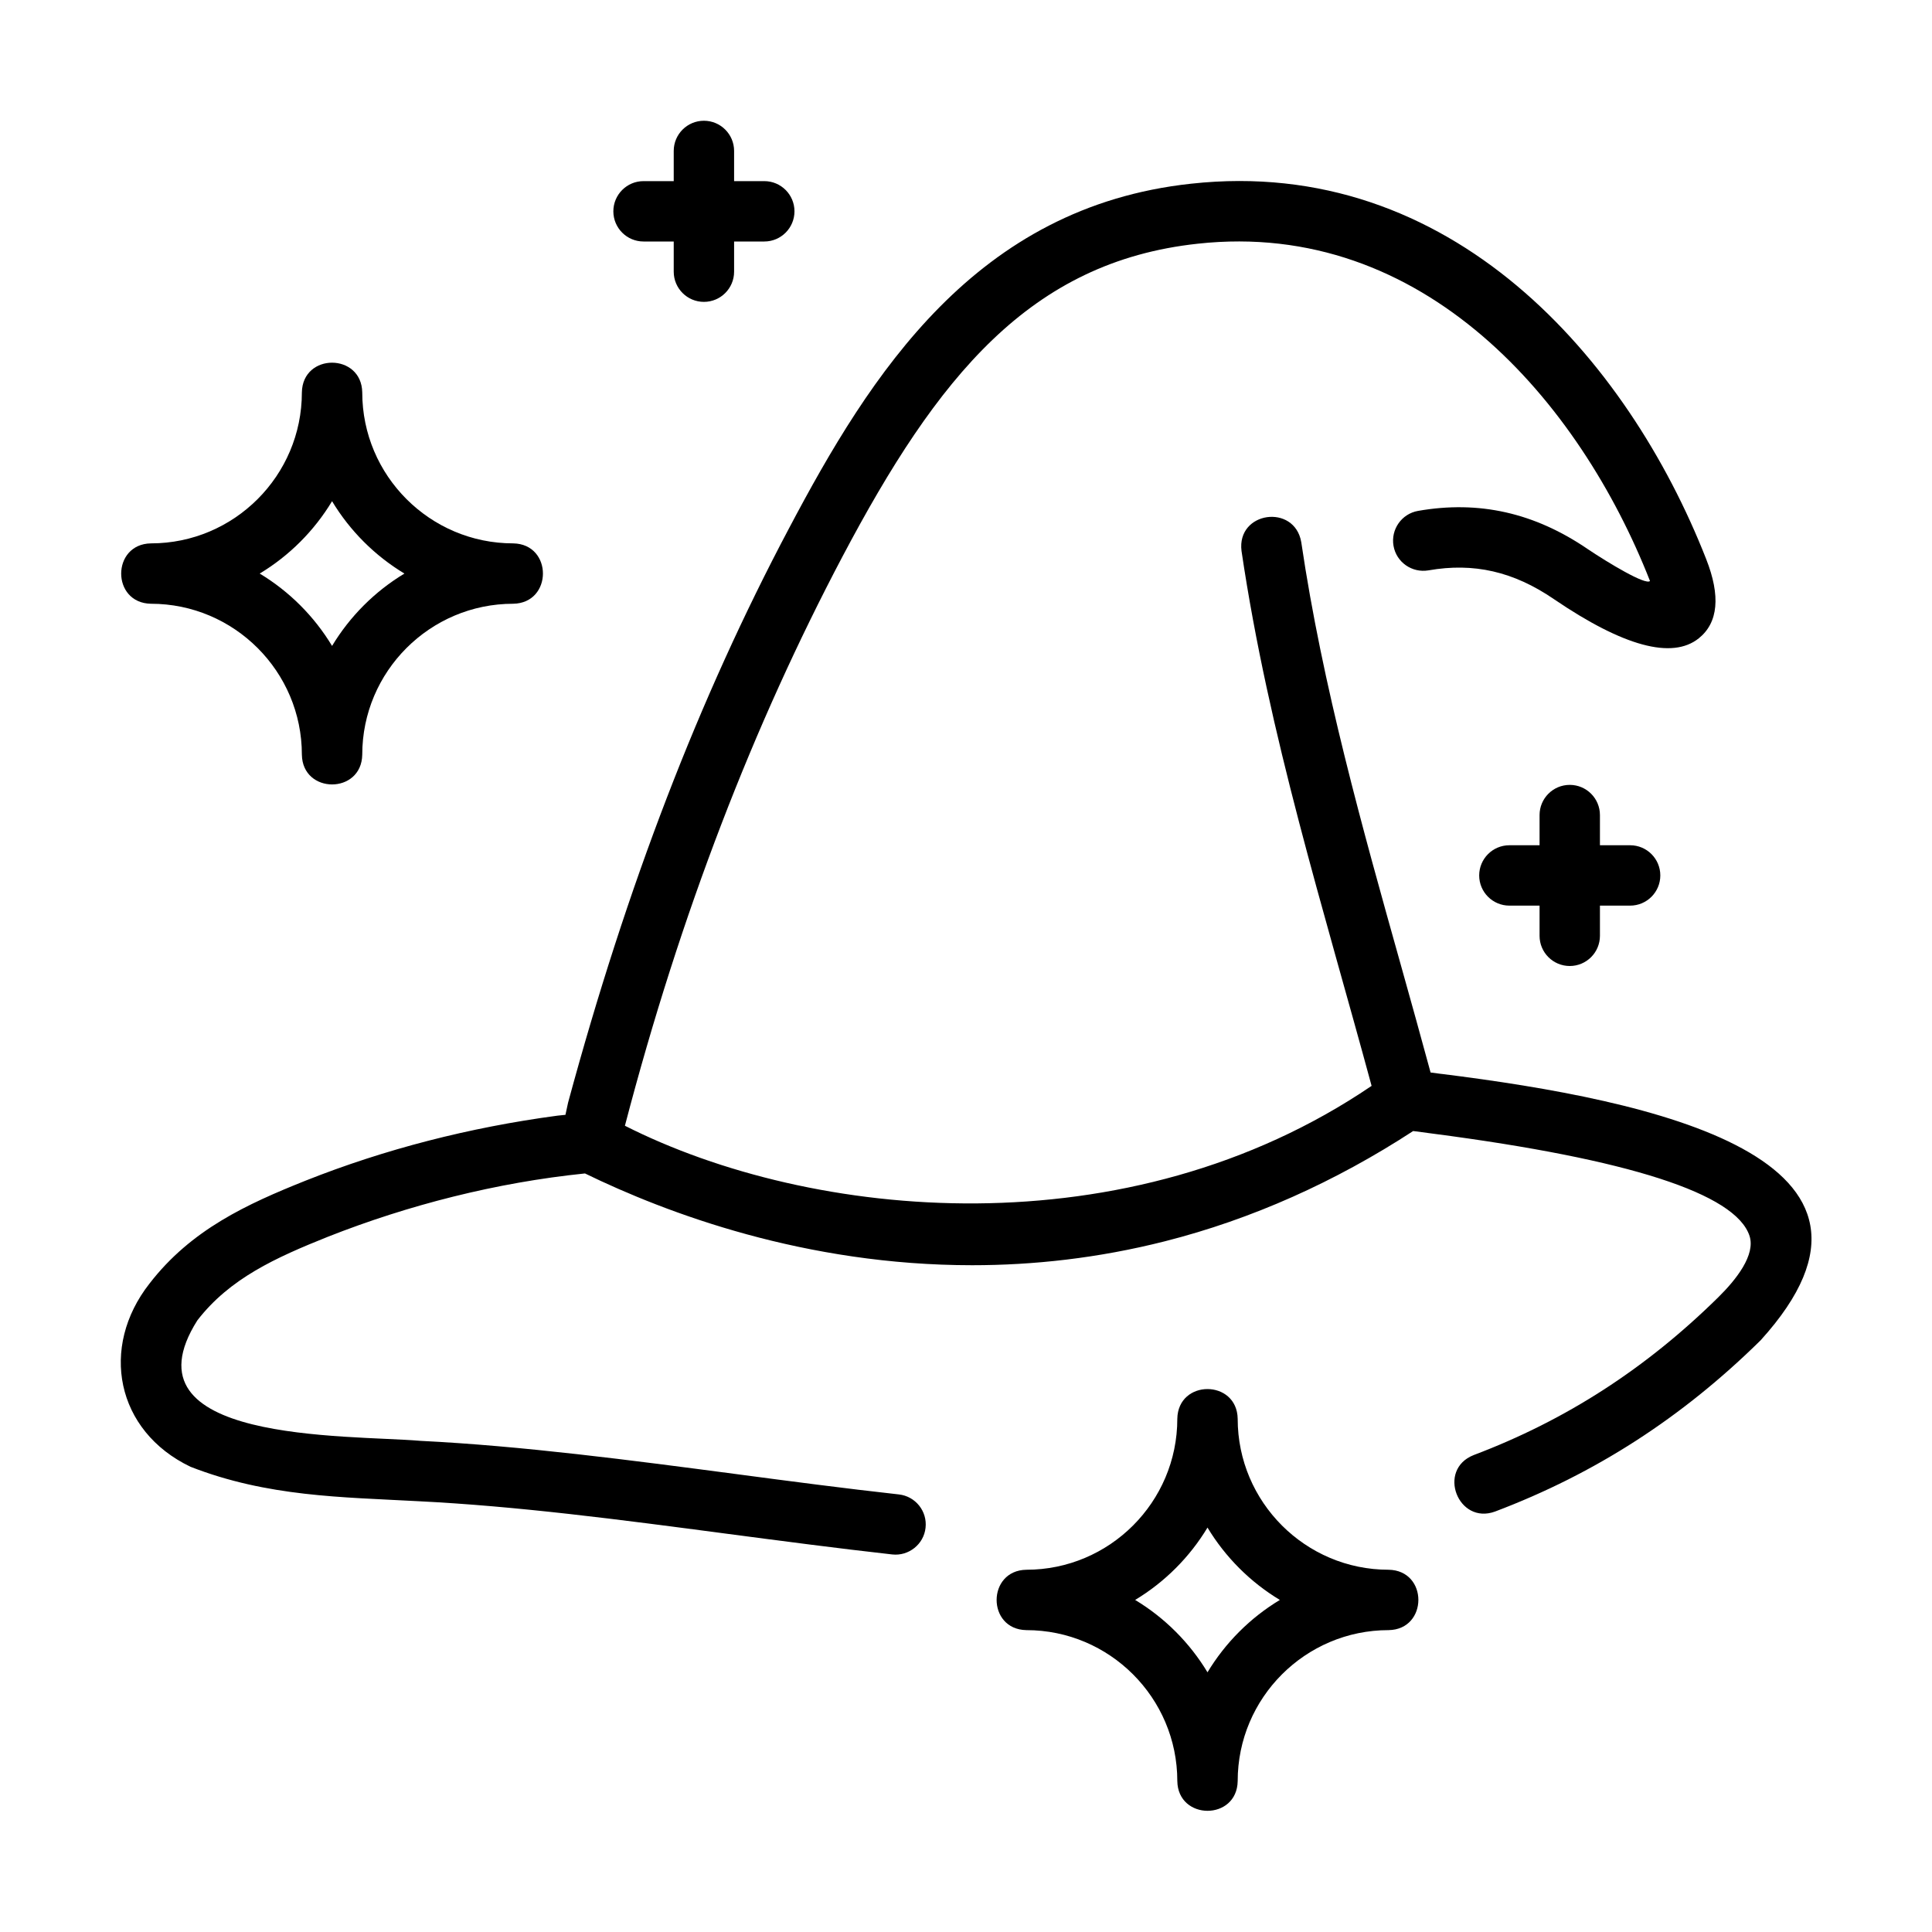
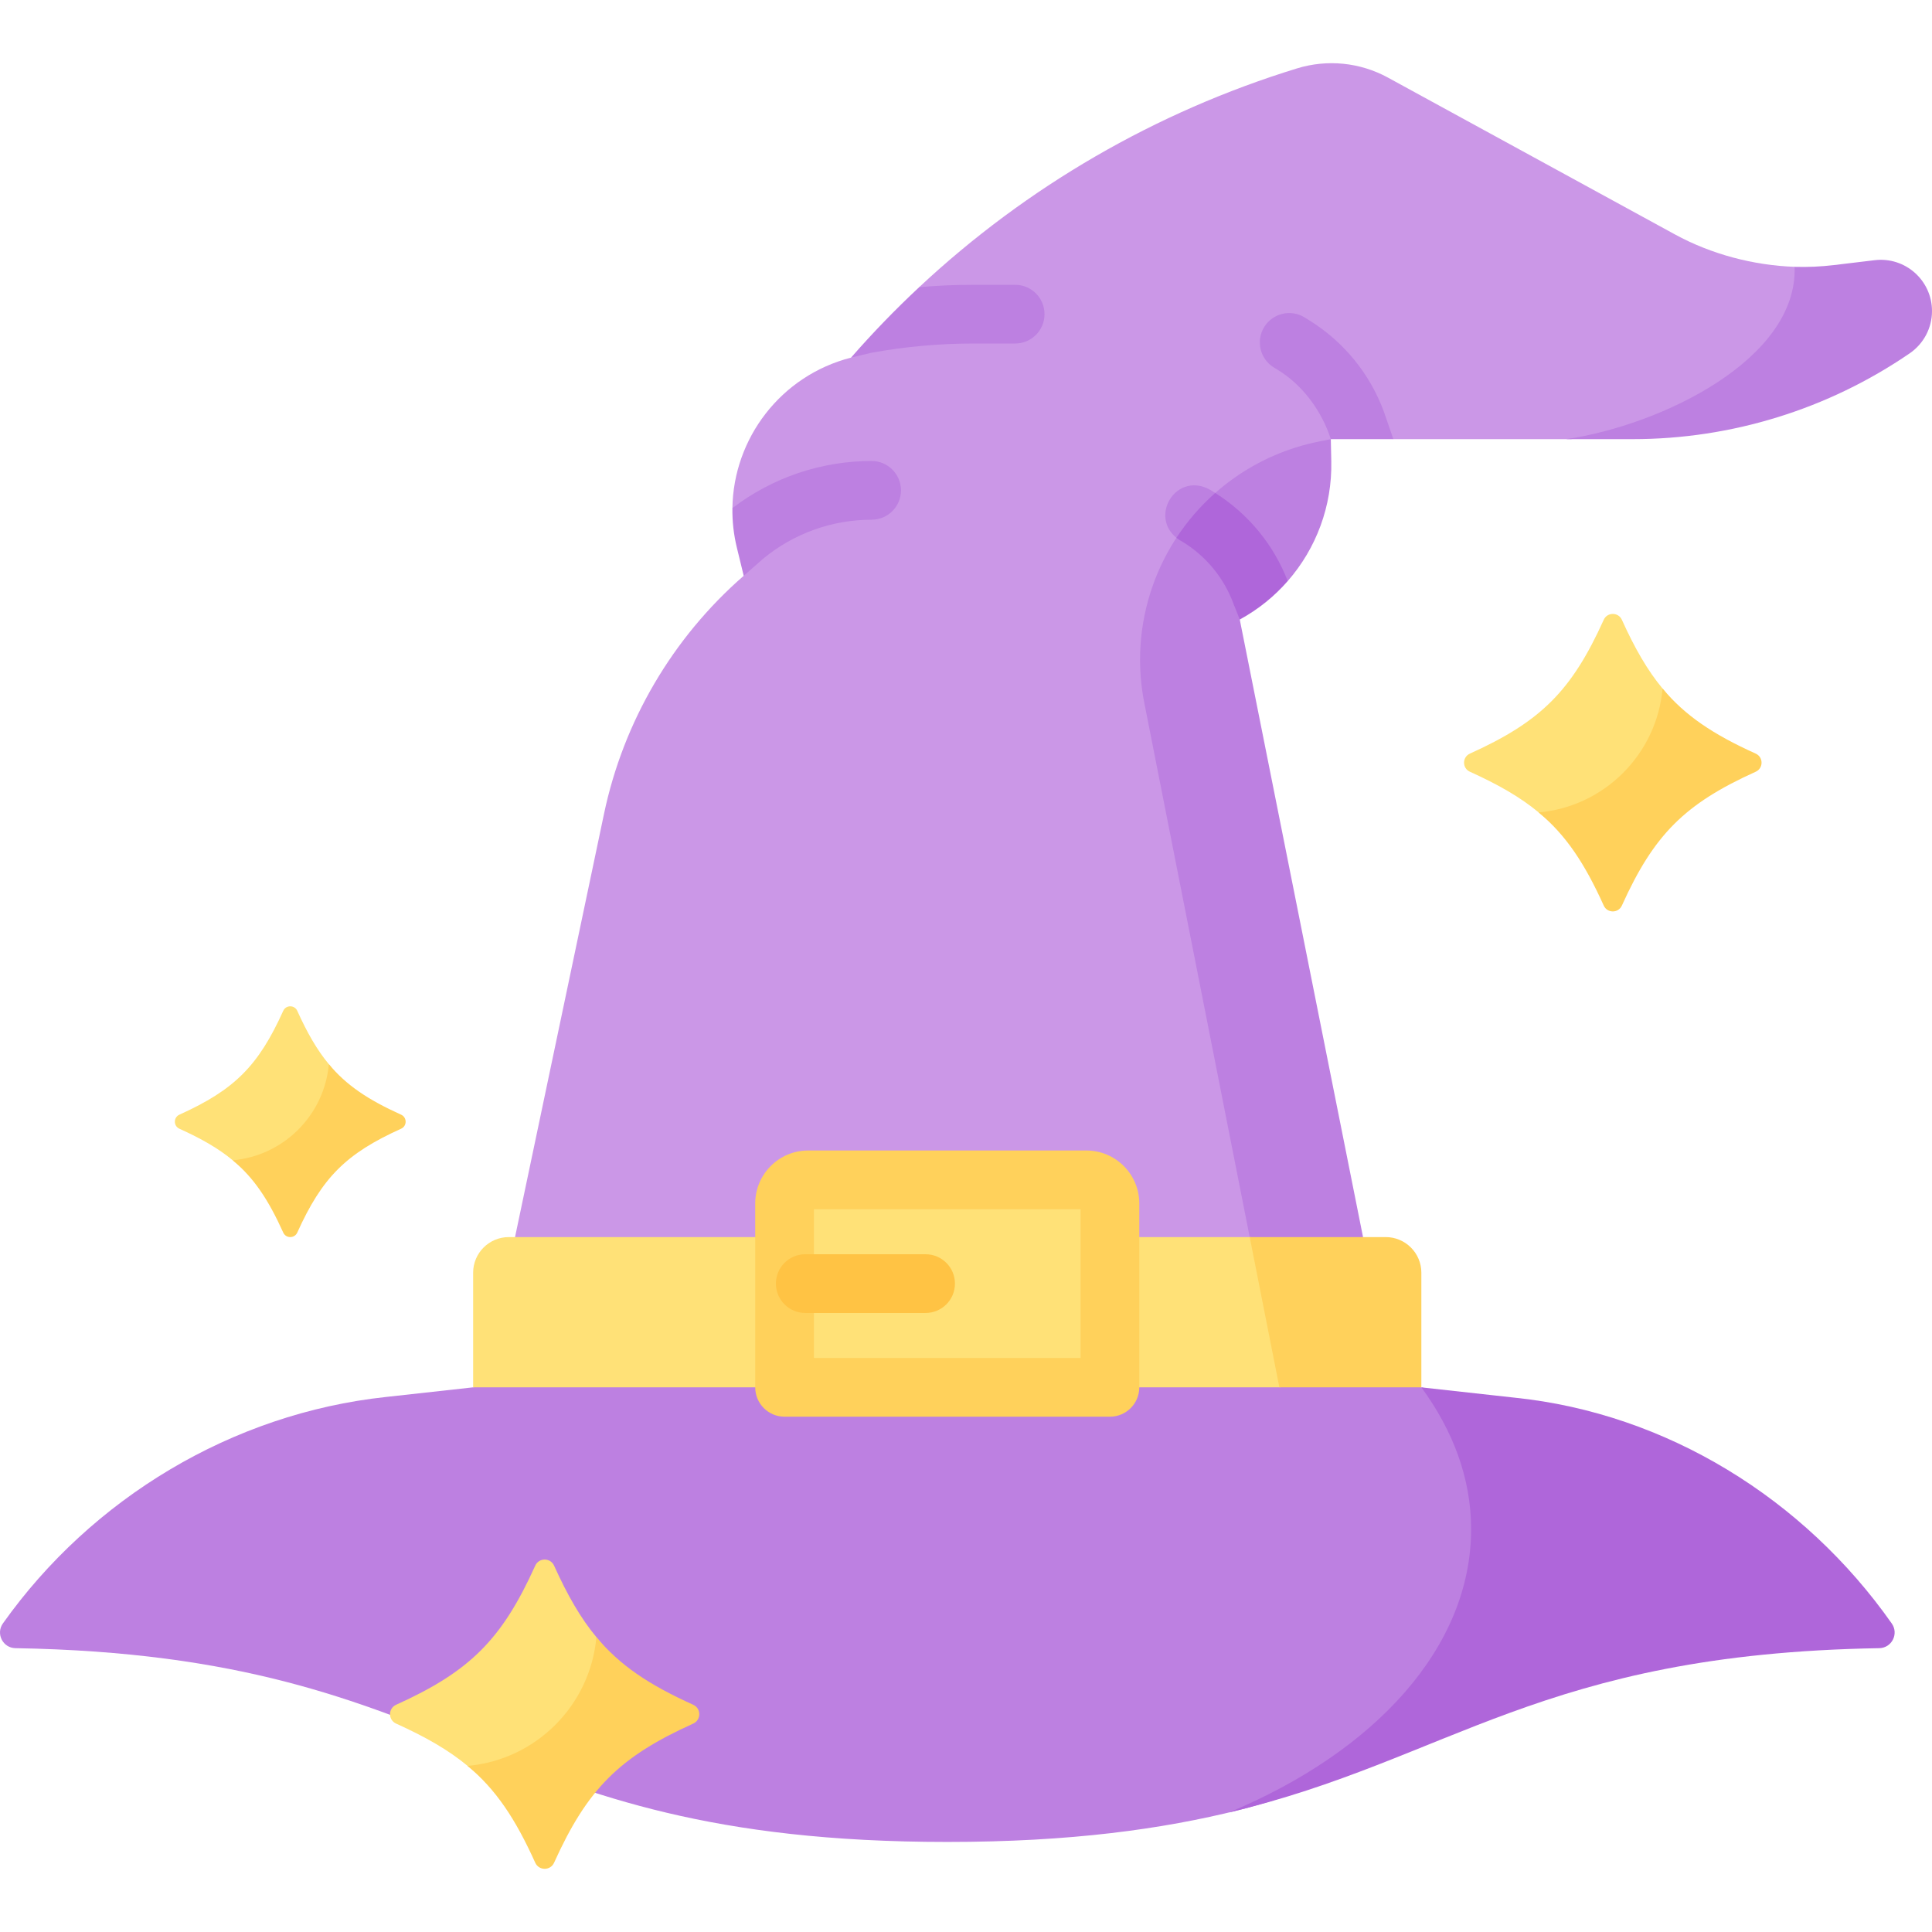
- <svg xmlns="http://www.w3.org/2000/svg" id="Line" viewBox="0 0 64 64">
-   <path d="m23.318 10c.552 0 1-.448 1-1v-1h1c.552 0 1-.448 1-1s-.448-1-1-1h-1v-1c0-.552-.448-1-1-1s-1 .448-1 1v1h-1c-.552 0-1 .448-1 1s.448 1 1 1h1v1c0 .552.448 1 1 1z" />
-   <path d="m52 32c.552 0 1-.448 1-1v-1h1c.552 0 1-.448 1-1s-.448-1-1-1h-1v-1c0-.552-.448-1-1-1s-1 .448-1 1v1h-1c-.552 0-1 .448-1 1s.448 1 1 1h1v1c0 .552.448 1 1 1z" />
-   <path d="m5 20c2.757 0 5 2.243 5 5 .021 1.311 1.977 1.317 2-0 0-2.757 2.243-5 5-5 1.311-.021 1.317-1.977-0-2-2.757 0-5-2.243-5-5-.021-1.311-1.977-1.317-2 0 0 2.757-2.243 5-5 5-1.311.021-1.317 1.977 0 2zm6-3.397c.591.981 1.417 1.806 2.397 2.397-.981.591-1.806 1.417-2.397 2.397-.591-.981-1.417-1.806-2.397-2.397.981-.591 1.806-1.417 2.397-2.397z" />
-   <path d="m39 59c.021 1.311 1.978 1.317 2-0 0-2.757 2.243-5 5-5 1.311-.021 1.317-1.978-0-2-2.757 0-5-2.243-5-5-.021-1.311-1.978-1.317-2 0 0 2.757-2.243 5-5 5-1.311.021-1.317 1.978 0 2 2.757 0 5 2.243 5 5zm1-8.397c.591.98 1.417 1.807 2.397 2.397-.981.591-1.806 1.417-2.397 2.397-.591-.98-1.417-1.807-2.397-2.397.981-.591 1.806-1.417 2.397-2.397z" />
-   <path d="m47.755 35.576c-.132-.017-.247-.032-.365-.048-.321-1.181-.648-2.36-.979-3.538-1.279-4.557-2.603-9.269-3.305-14.03-.22-1.284-2.145-1.021-1.979.292.905 6.118 2.725 11.869 4.309 17.719-8.084 5.49-18.549 4.452-24.735 1.321 1.847-7.063 4.274-13.296 7.202-18.846 3.147-5.959 6.213-9.773 11.774-10.373 7.493-.82 12.65 5.235 14.981 11.173-.138.151-1.39-.606-2.055-1.052-1.769-1.21-3.612-1.623-5.629-1.27-.544.096-.907.615-.812 1.158.095.544.613.904 1.158.812 1.5-.263 2.818.038 4.154.952 2.305 1.568 3.919 2.004 4.799 1.3.647-.518.729-1.404.244-2.632-2.601-6.625-8.442-13.372-17.058-12.429-7.136.769-10.621 6.301-13.327 11.426-2.978 5.621-5.366 11.825-7.313 19.013l-.088.406-.268.028c-2.917.39-5.722 1.113-8.339 2.152-1.937.775-3.79 1.619-5.171 3.409-1.658 2.111-1.116 4.885 1.358 6.07 2.549.995 5.009 1.003 7.516 1.139 3.303.163 6.691.609 10.278 1.083 1.809.238 3.629.478 5.451.682.539.061 1.045-.331 1.104-.883.062-.549-.334-1.044-.883-1.105-1.808-.201-3.616-.439-5.411-.677-3.469-.457-7.056-.93-10.437-1.098-2.427-.206-9.968.078-7.392-3.99 1.074-1.392 2.596-2.079 4.328-2.772 2.658-1.048 5.571-1.795 8.513-2.096 2.72 1.324 7.301 3.04 12.825 3.04 2.021 0 4.167-.23 6.39-.794 2.876-.73 5.636-1.967 8.22-3.651.203.028.424.057.68.09 6.472.846 9.992 1.982 10.46 3.377.213.635-.444 1.46-1.033 2.04-2.4 2.364-5.05 4.073-8.102 5.227-1.23.484-.517 2.319.707 1.871 3.317-1.254 6.195-3.109 8.798-5.673 5.477-6.039-3.552-7.948-10.573-8.825z" />
+ <svg xmlns="http://www.w3.org/2000/svg" id="Capa_1" enable-background="new 0 0 512 512" viewBox="0 0 512 512">
+   <g>
+     <path d="m376.679 367.66 23.004 5.085c40.481 7.718 69.201 20.427 92.412 53.455 1.914 2.724.002 6.488-3.327 6.544-45.881.771-67.521 9.414-92.454 18.646-23.043 8.532-40.681 21.469-67.969 28.286-20.236 5.056-44.562 8.459-77.314 8.459-124.696 0-127.251-49.332-246.943-51.353-3.338-.056-5.248-3.838-3.315-6.561 23.522-33.134 60.728-55.63 101.509-60.009l23.102-2.553 125.648-14.858z" fill="#bd80e1" />
+     <path d="m498.016 436.784c-89.66 1.504-113.603 29.544-172.34 43.539 38.684-16.11 64.183-43.736 64.183-75.106 0-13.434-4.793-26.101-13.185-37.553l24.69 2.728c40.292 4.139 76.766 26.816 99.972 59.847 1.919 2.728.01 6.483-3.32 6.545z" fill="#af66da" />
+     <g>
+       <path d="m459.552 204.517c-18.825 8.501-21.241 12.922-29.742 31.747-.93 2.06-3.869 2.06-4.8 0-5.087-11.265-10.049-14.98-17.247-20.962-4.831-4.014-10.668-7.371-18.228-10.785-2.06-.93-2.06-3.869 0-4.8 18.825-8.501 26.974-16.65 35.475-35.475.93-2.06 3.869-2.06 4.8 0 3.414 7.559 6.771 13.397 10.785 18.228 5.982 7.199 7.692 12.16 18.957 17.247 2.06.931 2.06 3.87 0 4.8z" fill="#ffe177" />
+       <path d="m465.285 199.717c-11.265-5.087-18.706-10.051-24.688-17.249-1.551 17.418-15.418 31.285-32.836 32.836 7.198 5.982 12.162 13.423 17.249 24.688.93 2.06 3.869 2.06 4.8 0 8.501-18.825 16.65-26.974 35.475-35.475 2.06-.93 2.06-3.869 0-4.8z" fill="#ffd15b" />
+     </g>
+     <g>
+       <path d="m101.852 299.123c-14.602 6.594-16.476 10.024-23.071 24.626-.722 1.598-3.001 1.598-3.723 0-3.946-8.738-7.795-11.619-13.378-16.26-3.747-3.114-8.275-5.718-14.139-8.366-1.598-.722-1.598-3.001 0-3.723 14.602-6.594 20.923-12.915 27.517-27.517.722-1.598 3.001-1.598 3.723 0 2.648 5.864 5.252 10.392 8.366 14.139 4.64 5.584 5.966 9.432 14.705 13.378 1.598.721 1.598 3.001 0 3.723z" fill="#ffe177" />
+       <path d="m106.299 295.4c-8.738-3.946-14.51-7.796-19.15-13.38-1.203 13.511-11.96 24.267-25.47 25.47 5.584 4.64 9.434 10.412 13.38 19.15.722 1.598 3.001 1.598 3.723 0 6.594-14.602 12.915-20.923 27.517-27.517 1.598-.722 1.598-3.002 0-3.723z" fill="#ffd15b" />
+     </g>
+     <path d="m131.636 350.923 28.43-135.23c5.151-24.501 18.149-46.654 37.024-63.103l1.22-11.632-4.215-6.301c.265-18.428 12.774-35.104 31.448-39.888 9.185-5.363 17.484-9.647 18.046-18.662 28.468-26.611 62.699-46.487 100.167-57.99 8.018-2.462 16.691-1.582 24.051 2.44l76.07 41.567c9.645 5.27 20.826 8.197 31.711 8.589 3.419 2.107 7.252 1.969 10.89 1.534l10.792-1.293c8.079-.968 11.814 4.654 11.814 12.79 0 4.477-6.754 7.916-10.447 10.447-21.63 14.821-40.074 19.918-66.294 19.918l-16.012 2.271h-47.073l-8.04-2.759-8.542 2.759-1.834 5.198c.368 17.401-13.753 32.768-29.023 41.118l33.197 191.595z" fill="#cb97e7" />
+     <path d="m512 82.437c0 2.241-.55 4.398-1.566 6.328-1.017 1.919-2.49 3.6-4.336 4.865-10.82 7.417-22.625 13.102-35.001 16.93-12.386 3.838-25.343 5.82-38.456 5.82h-17.584c25.488-3.776 61.361-21.277 60.531-45.665 3.465.104 6.961-.052 10.436-.467l10.789-1.297c8.081-.965 15.187 5.342 15.187 13.486z" fill="#bd80e1" />
+     <path d="m361.217 327.839-13.964 6.536-16.068-6.536-27.916-141.488c-.757-3.818-1.141-7.677-1.141-11.525 0-10.519 2.822-20.924 8.258-30.094 8.517-14.357 22.739-24.43 39.119-27.719l3.174-.633.125 5.892c.247 11.835-4 23.098-11.548 31.72-6.964.026-11.358 4.383-12.706 10.19z" fill="#bd80e1" />
+     <g>
+       <path d="m238.765 129.948c0 4.295-3.475 7.78-7.78 7.78-10.519 0-20.696 3.672-28.777 10.363-.301.249-5.114 4.502-5.114 4.502l-1.805-7.407c-.861-3.527-1.245-7.054-1.193-10.529 10.56-8.081 23.517-12.49 36.889-12.49 4.305.001 7.78 3.487 7.78 7.781z" fill="#bd80e1" />
+     </g>
+     <g>
+       <path d="m321.755 130.457c-10.057-6.993-18.624 7.841-8.195 13.227 4.09 2.533 7.517 5.941 10.098 9.922 4.547-2.401 9.225-4.794 13.346-8.042-3.851-6.079-9.05-11.264-15.249-15.107z" fill="#bd80e1" />
+     </g>
+     <g>
+       <path d="m341.256 153.992c-3.537 4.056-7.82 7.524-12.706 10.19-.135-.425-1.463-3.652-1.618-4.056-2.479-6.816-7.189-12.615-13.372-16.443-.674-.353-1.276-.736-1.795-1.162 2.905-4.43 6.37-8.424 10.28-11.878 8.756 5.519 15.508 13.722 19.211 23.349z" fill="#af66da" />
+     </g>
+     <g>
+       <path d="m369.257 116.38h-16.577c-2.355-7.334-7.324-14.191-13.88-18.247l-1.245-.768c-3.652-2.262-4.782-7.054-2.521-10.716 2.262-3.652 7.065-4.782 10.716-2.521l1.245.778c9.108 5.643 16.059 14.17 19.741 24.181.135.342 1.359 3.901 2.521 7.293z" fill="#bd80e1" />
+     </g>
+     <path d="m362.631 330.713-31.446-2.874h-196.346c-5.222 0-9.455 4.233-9.455 9.455v30.367h213.665l32.809-3.263.228-24.23c0-5.222-4.233-9.455-9.455-9.455z" fill="#ffe177" />
+     <path d="m376.674 337.289v30.374h-37.626l-2.251-11.411-5.612-28.414h36.038c5.219.001 9.451 4.233 9.451 9.451z" fill="#ffd15b" />
+     <path d="m294.145 367.66h-86.226v-48.74c0-3.449 2.796-6.244 6.244-6.244h73.737c3.449 0 6.244 2.796 6.244 6.244v48.74z" fill="#ffe177" />
+     <g>
+       <path d="m294.145 375.44h-86.226c-4.297 0-7.78-3.483-7.78-7.78v-48.74c0-7.734 6.292-14.025 14.025-14.025h73.736c7.734 0 14.025 6.291 14.025 14.025v48.74c0 4.297-3.483 7.78-7.78 7.78zm-78.446-15.56h70.666v-39.423h-70.666z" fill="#ffd15b" />
+     </g>
+     <g>
+       <path d="m245.29 347.949h-31.887c-4.297 0-7.78-3.483-7.78-7.78s3.483-7.78 7.78-7.78h31.887c4.297 0 7.78 3.483 7.78 7.78s-3.483 7.78-7.78 7.78z" fill="#ffc344" />
+     </g>
+     <g>
+       <path d="m276.806 83.256c0 4.295-3.486 7.78-7.78 7.78h-11.09c-9.046 0-18.144.83-27.045 2.459l-5.353 1.276c5.716-6.546 11.743-12.77 18.05-18.662 4.782-.425 9.565-.633 14.347-.633h11.09c4.295 0 7.781 3.485 7.781 7.78z" fill="#bd80e1" />
+     </g>
+     <g>
+       <path d="m177.752 456.77c-19.568 8.837-22.08 13.432-30.916 33-.967 2.142-4.022 2.142-4.989 0-5.288-11.71-10.445-15.571-17.928-21.789-5.021-4.173-11.09-7.662-18.947-11.211-2.142-.967-2.142-4.022 0-4.989 19.568-8.837 28.039-17.308 36.875-36.875.967-2.142 4.022-2.142 4.989 0 3.549 7.858 7.038 13.926 11.211 18.947 6.218 7.483 7.995 12.64 19.705 17.928 2.142.967 2.142 4.022 0 4.989z" fill="#ffe177" />
+       <path d="m183.711 451.781c-11.71-5.288-19.444-10.448-25.662-17.93-1.612 18.106-16.027 32.52-34.132 34.132 7.482 6.218 12.642 13.953 17.93 25.662.967 2.142 4.022 2.142 4.989 0 8.837-19.568 17.308-28.039 36.875-36.875 2.142-.967 2.142-4.022 0-4.989z" fill="#ffd15b" />
+     </g>
+   </g>
+   <g />
+   <g />
+   <g />
+   <g />
+   <g />
+   <g />
+   <g />
+   <g />
+   <g />
+   <g />
+   <g />
+   <g />
+   <g />
+   <g />
+   <g />
</svg>
